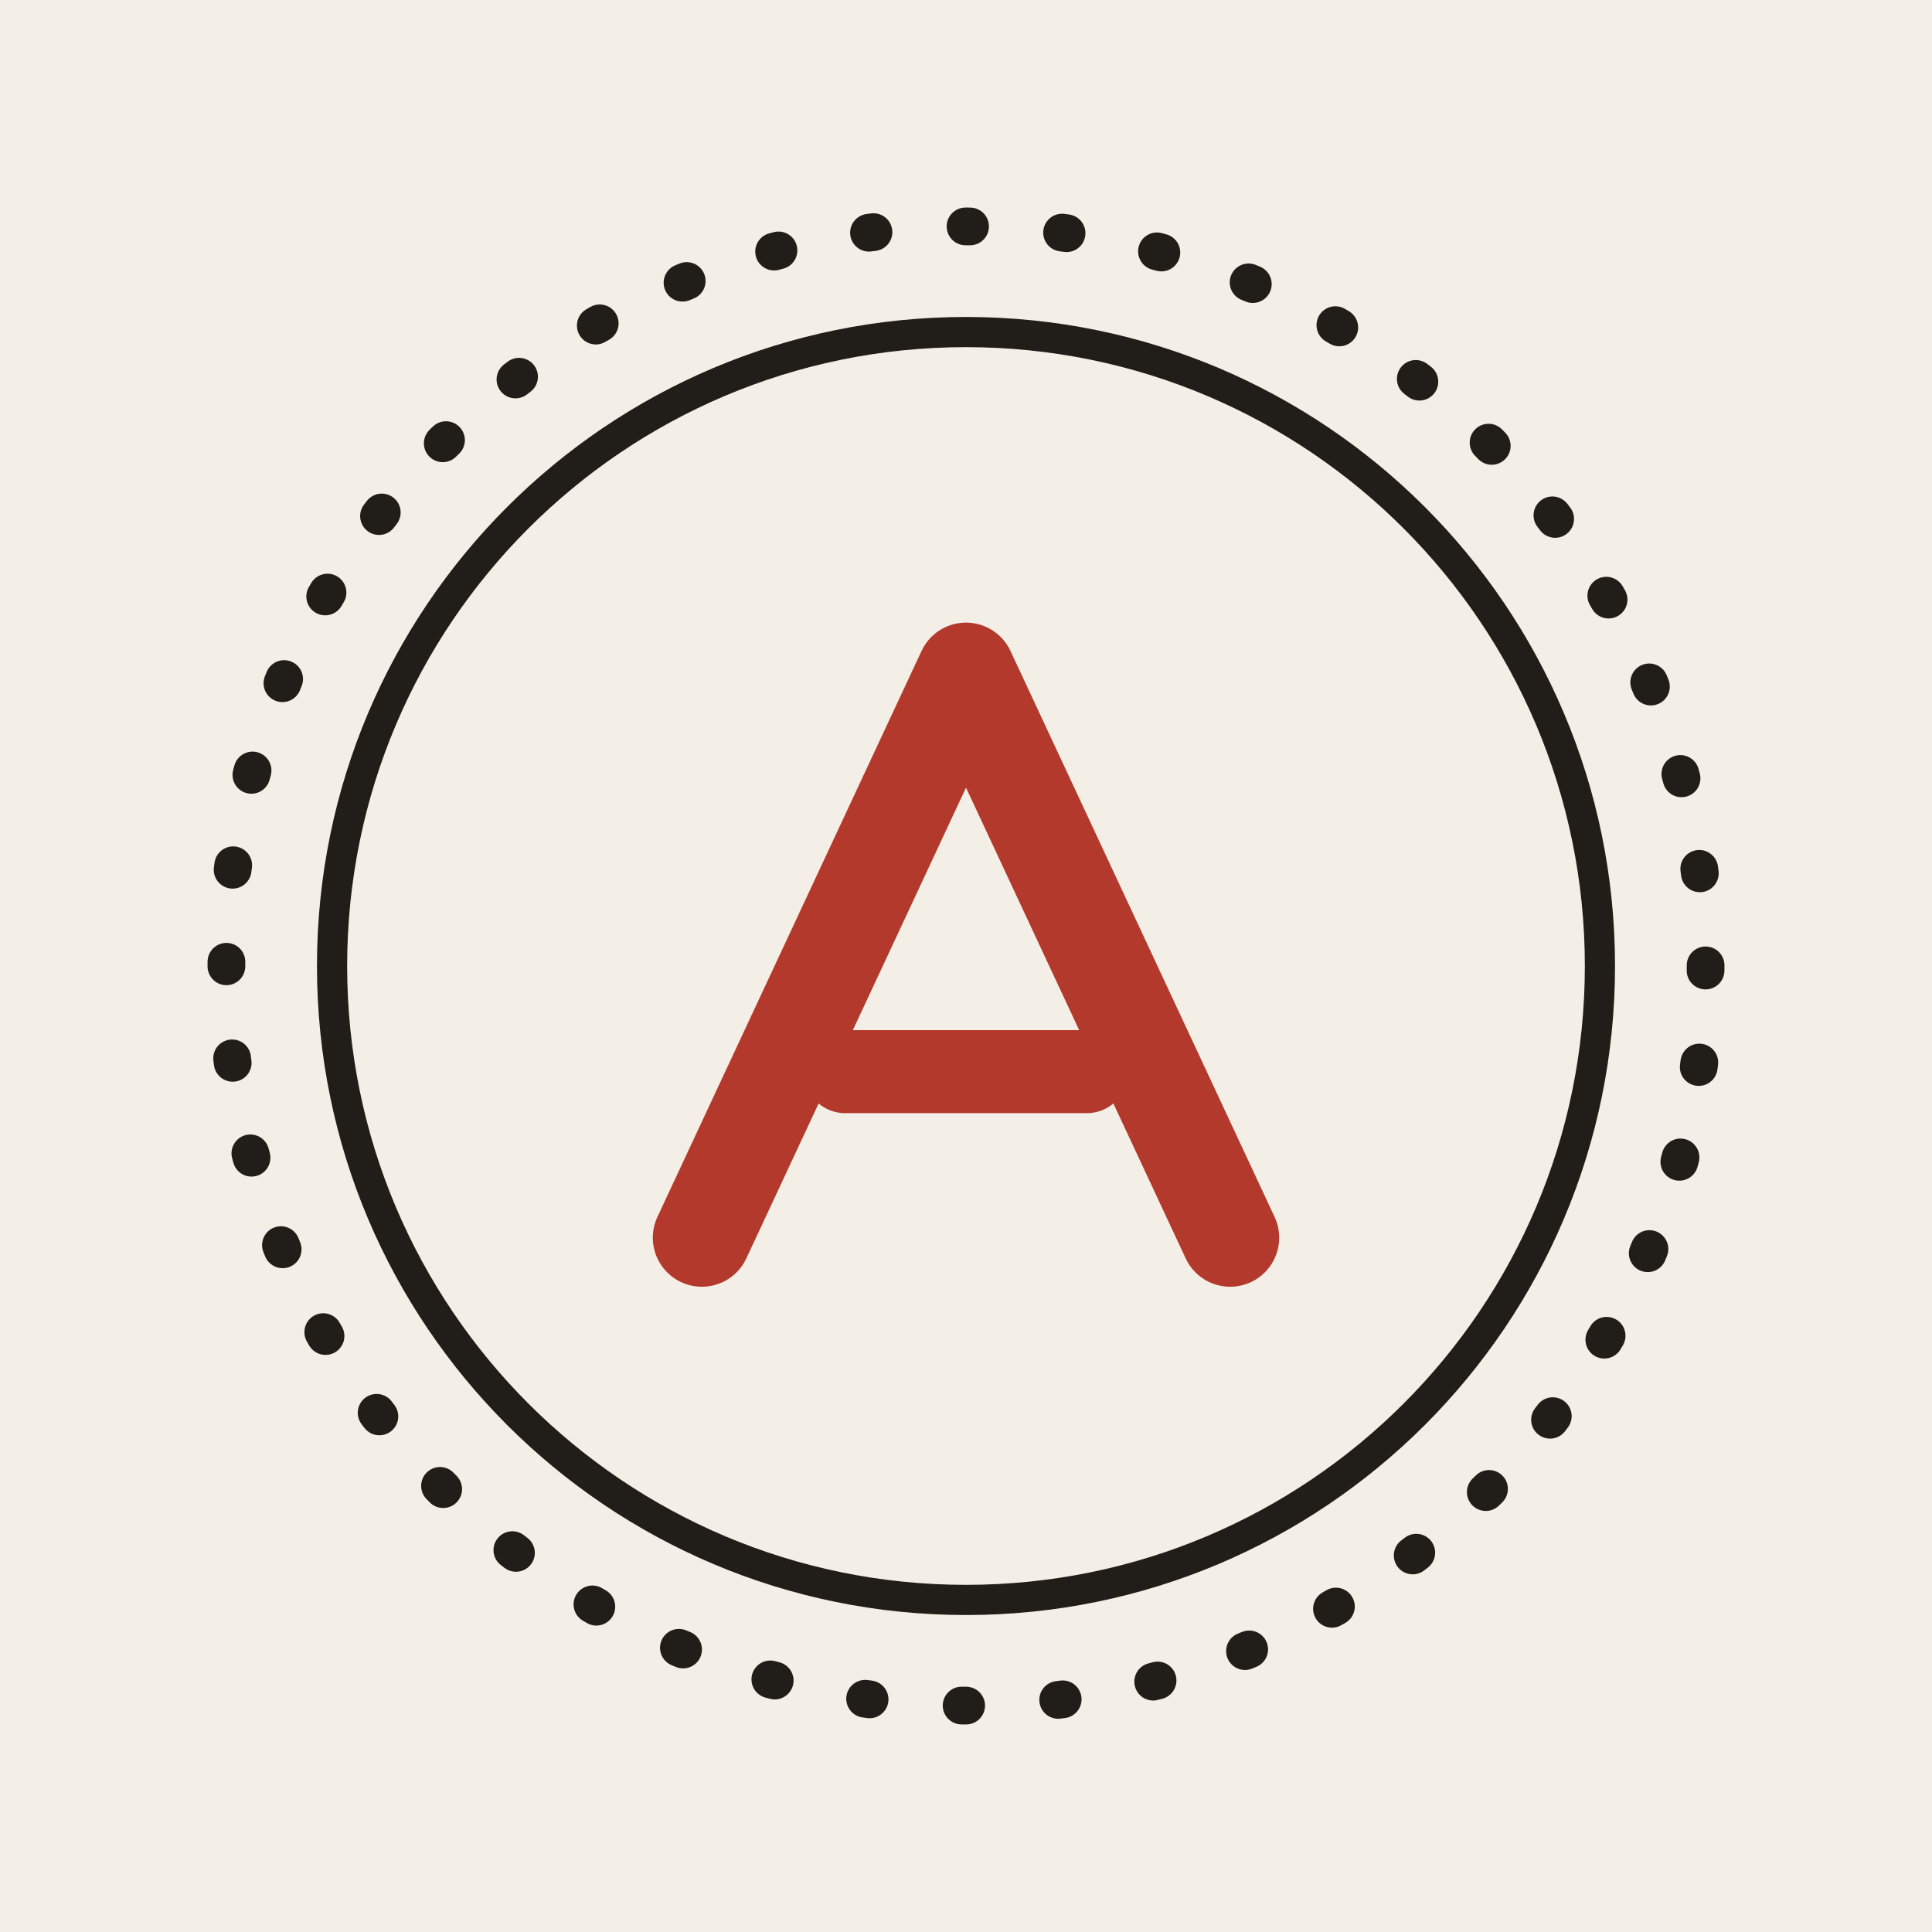
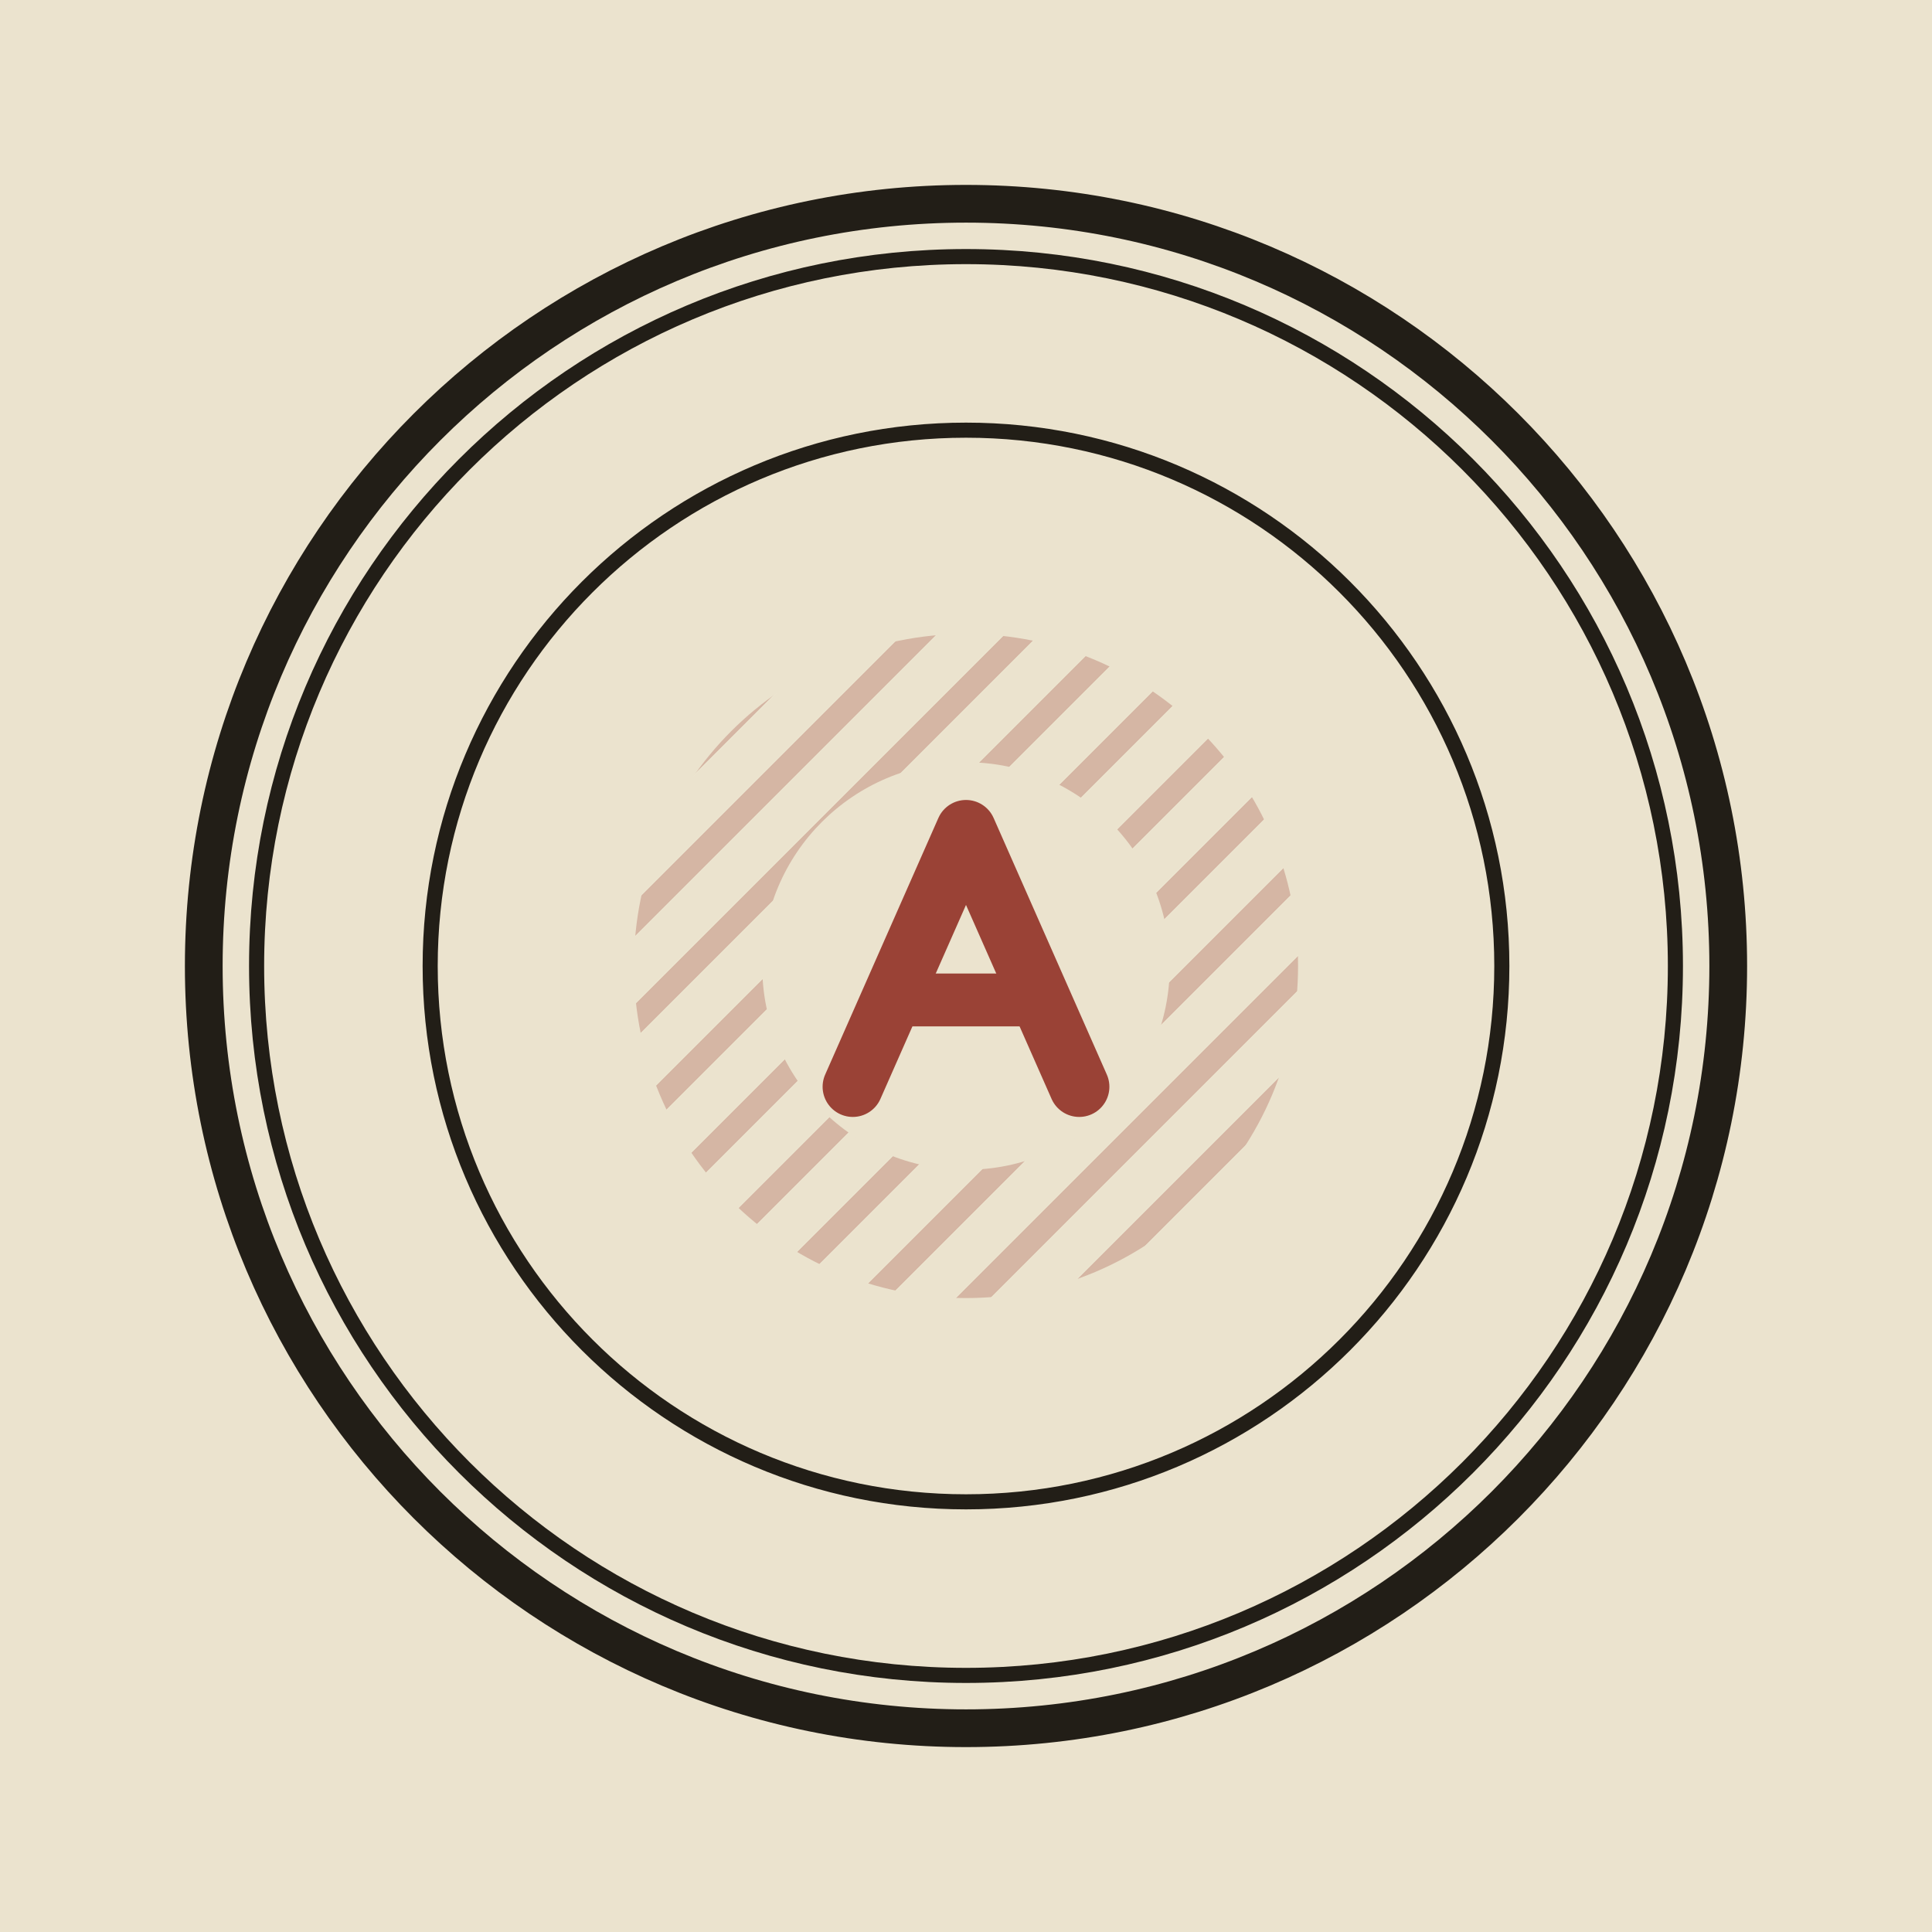
<svg xmlns="http://www.w3.org/2000/svg" viewBox="0 0 512 512">
-   <rect width="512" height="512" fill="#F4EFE6" />
-   <circle cx="256" cy="256" r="196" fill="none" stroke="#211D18" stroke-width="10" stroke-linecap="round" stroke-dasharray="1.2 24.456" />
-   <circle cx="256" cy="256" r="168" fill="none" stroke="#211D18" stroke-width="8" />
-   <path d="M186 328 L256 178 L326 328" fill="none" stroke="#B3392C" stroke-width="26" stroke-linecap="round" stroke-linejoin="round" />
-   <path d="M224 284 L288 284" fill="none" stroke="#B3392C" stroke-width="22" stroke-linecap="round" />
+   <defs>
+     <pattern id="hatch" width="19.2" height="19.2" patternTransform="rotate(45)" patternUnits="userSpaceOnUse">
+       <rect width="19.2" height="19.2" fill="#EBE3CE" />
+       <rect width="6.4" height="19.2" fill="rgba(154,66,54,0.28)" />
+     </pattern>
+   </defs>
+   <rect width="512" height="512" fill="#EBE3CE" />
+   <circle cx="256" cy="256" r="202" fill="none" stroke="#221E17" stroke-width="10" />
+   <circle cx="256" cy="256" r="188" fill="none" stroke="#221E17" stroke-width="4" />
+   <circle cx="256" cy="256" r="142" fill="none" stroke="#221E17" stroke-width="4" />
+   <circle cx="256" cy="256" r="88" fill="url(#hatch)" />
+   <circle cx="256" cy="256" r="54" fill="#EBE3CE" />
+   <path d="M226 288 L256 220 L286 288" fill="none" stroke="#9A4236" stroke-width="16" stroke-linecap="round" stroke-linejoin="round" />
+   <path d="M237 265 L275 265" fill="none" stroke="#9A4236" stroke-width="14" stroke-linecap="round" />
</svg>
